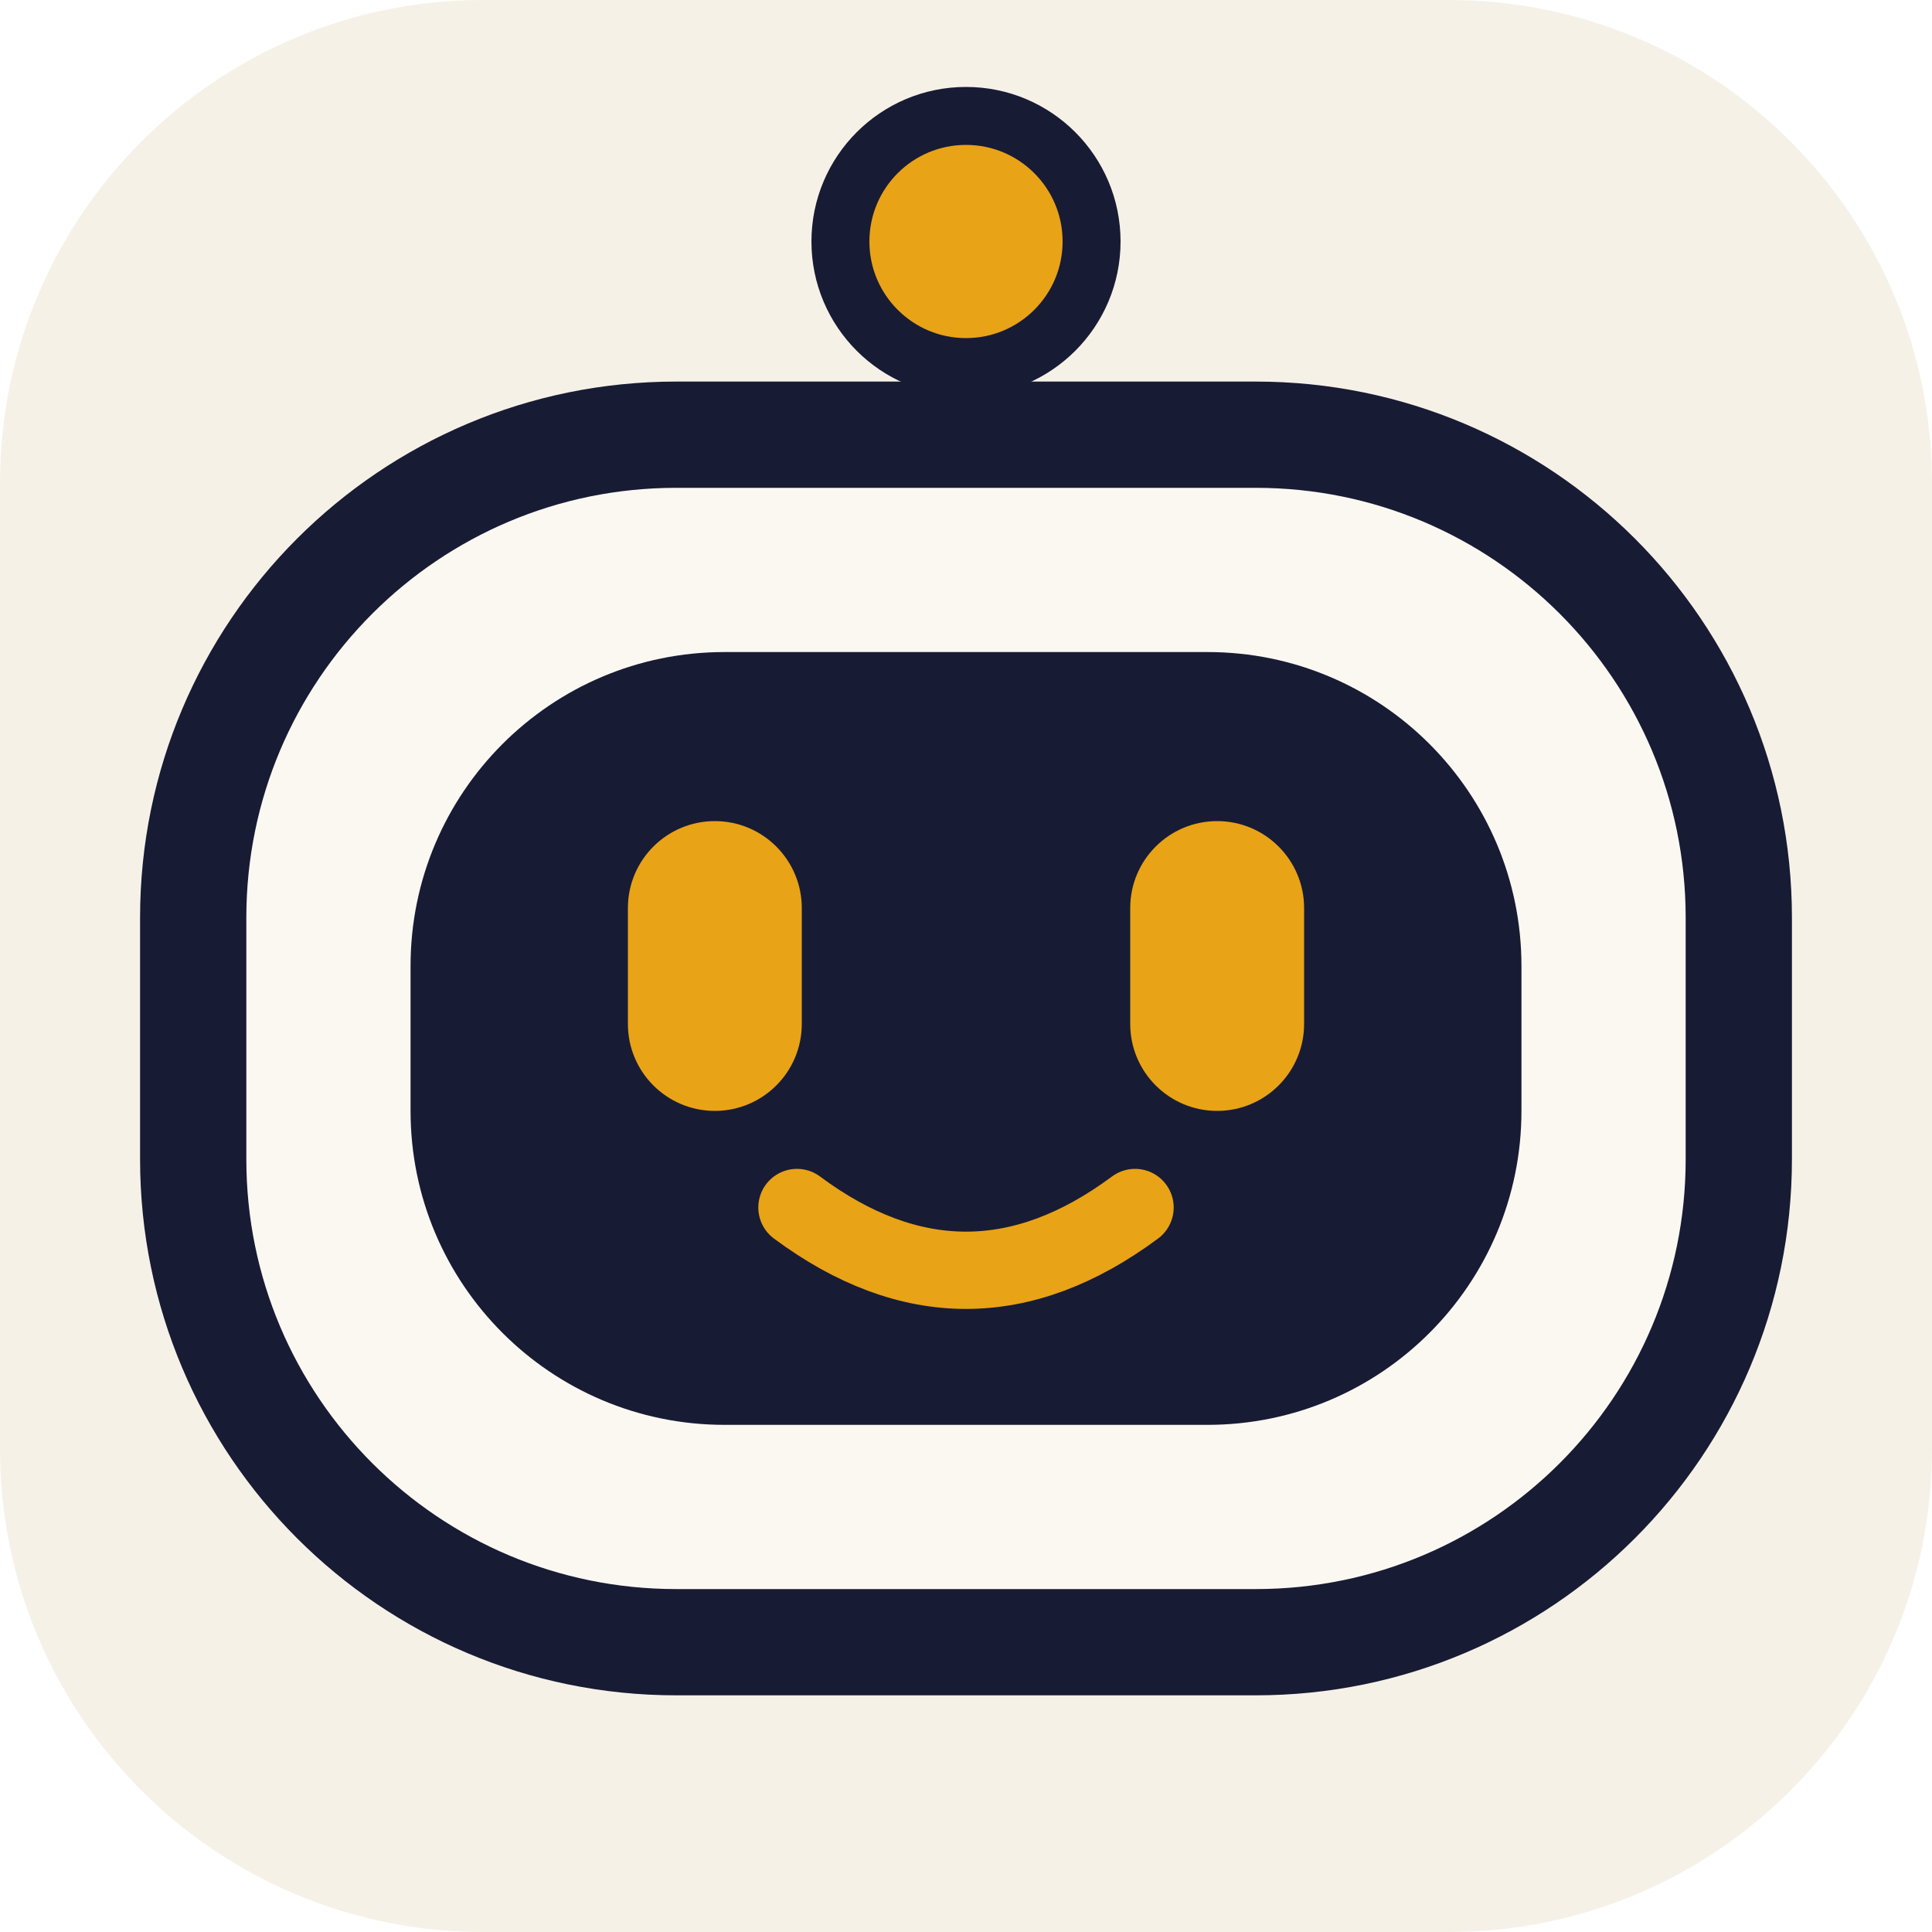
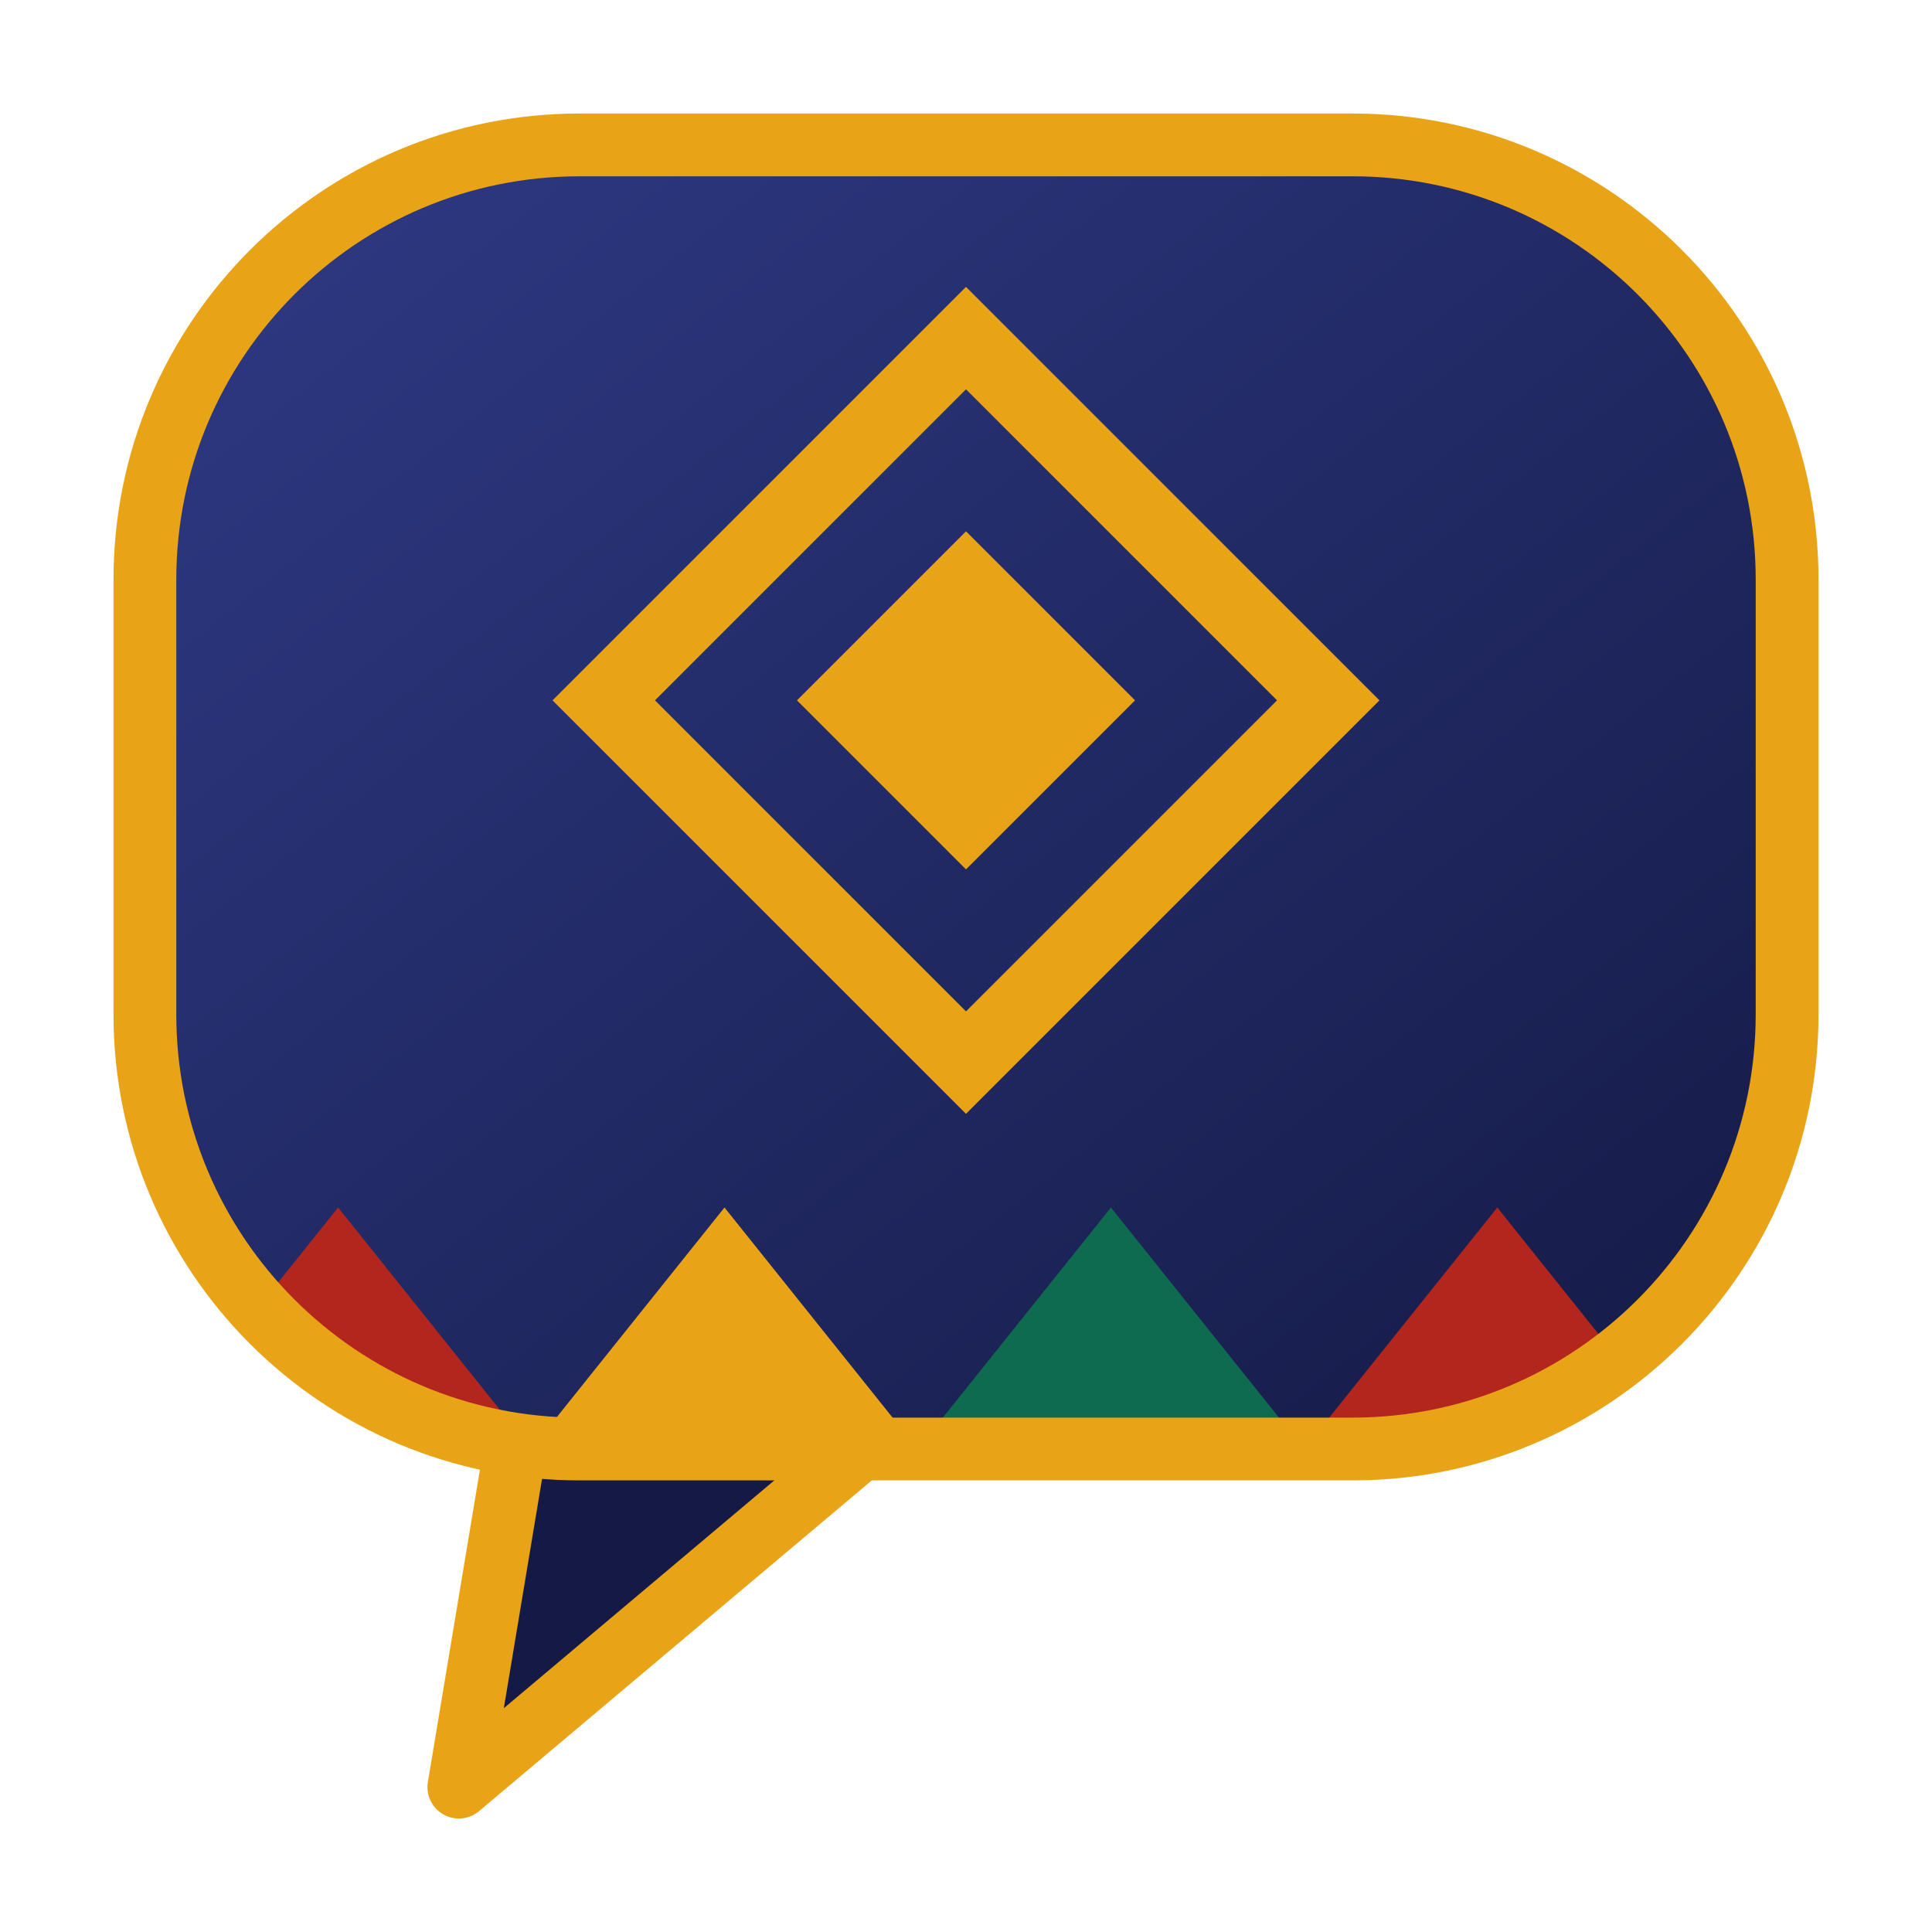
<svg xmlns="http://www.w3.org/2000/svg" viewBox="0 0 40 40">
-   <rect width="40" height="40" rx="10" fill="#f6f1e7" />
-   <rect x="4" y="9" width="32" height="25" rx="10" fill="#fbf8f2" stroke="#181b34" stroke-width="2.2" />
-   <rect x="8.5" y="13.5" width="23" height="16" rx="6.5" fill="#181b34" />
-   <rect x="13" y="17" width="3.6" height="6" rx="1.8" fill="#e8a317" />
-   <rect x="23.4" y="17" width="3.6" height="6" rx="1.8" fill="#e8a317" />
-   <path d="M16.5 25 q3.5 2.6 7 0" fill="none" stroke="#e8a317" stroke-width="1.6" stroke-linecap="round" />
-   <circle cx="20" cy="5" r="2.6" fill="#e8a317" stroke="#181b34" stroke-width="1.2" />
+   <defs>
+     <linearGradient id="b" x1="0" y1="0" x2="1" y2="1">
+       <stop offset="0%" stop-color="#2f3a85" />
+       <stop offset="100%" stop-color="#141a45" />
+     </linearGradient>
+     <clipPath id="c">
+       <rect x="3" y="3" width="34" height="27" rx="9" />
+     </clipPath>
+   </defs>
+   <path d="M11 28 L9.5 37 L19 29Z" fill="#141a45" stroke="#e8a317" stroke-width="1.3" stroke-linejoin="round" />
+   <rect x="3" y="3" width="34" height="27" rx="9" fill="url(#b)" />
+   <g clip-path="url(#c)">
+     <path d="M3 30 L7 25 L11 30Z" fill="#b3261e" />
+     <path d="M11 30 L15 25 L19 30Z" fill="#e8a317" />
+     <path d="M19 30 L23 25 L27 30Z" fill="#0f6b4f" />
+     <path d="M27 30 L31 25 L35 30Z" fill="#b3261e" />
+     <path d="M35 30 L39 25 L43 30Z" fill="#e8a317" />
+   </g>
+   <rect x="3" y="3" width="34" height="27" rx="9" fill="none" stroke="#e8a317" stroke-width="1.3" />
+   <path d="M20 7 L27.5 14.5 L20 22 L12.5 14.5Z" fill="none" stroke="#e8a317" stroke-width="1.5" />
+   <path d="M20 11 L23.5 14.5 L20 18 L16.5 14.5Z" fill="#e8a317" />
</svg>
